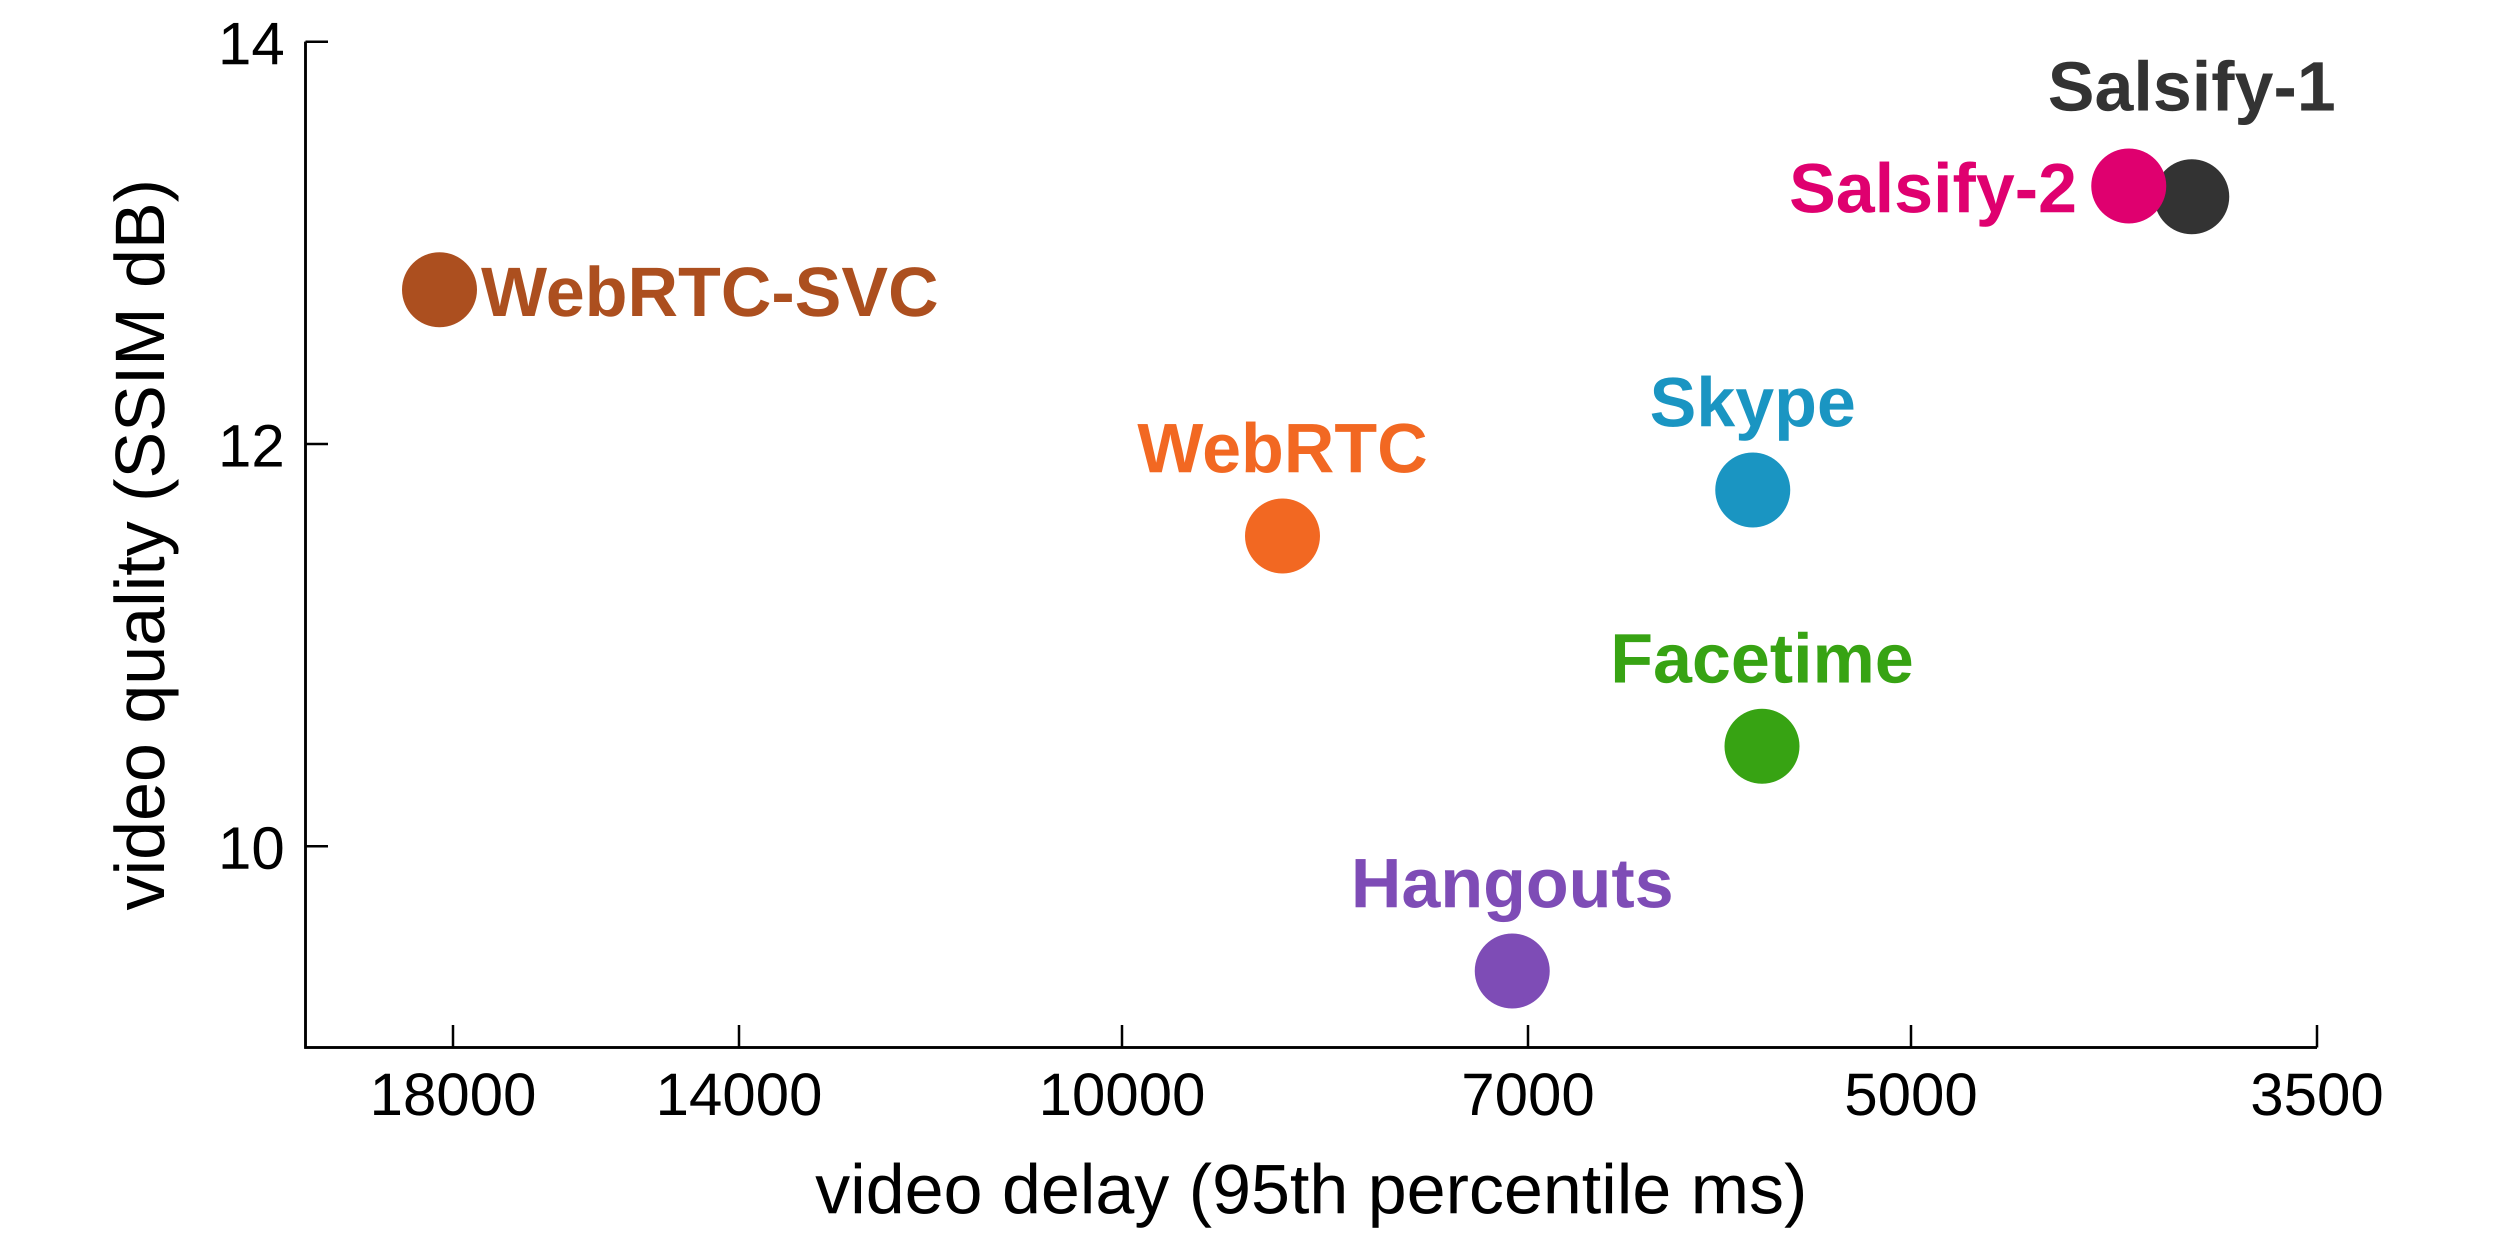
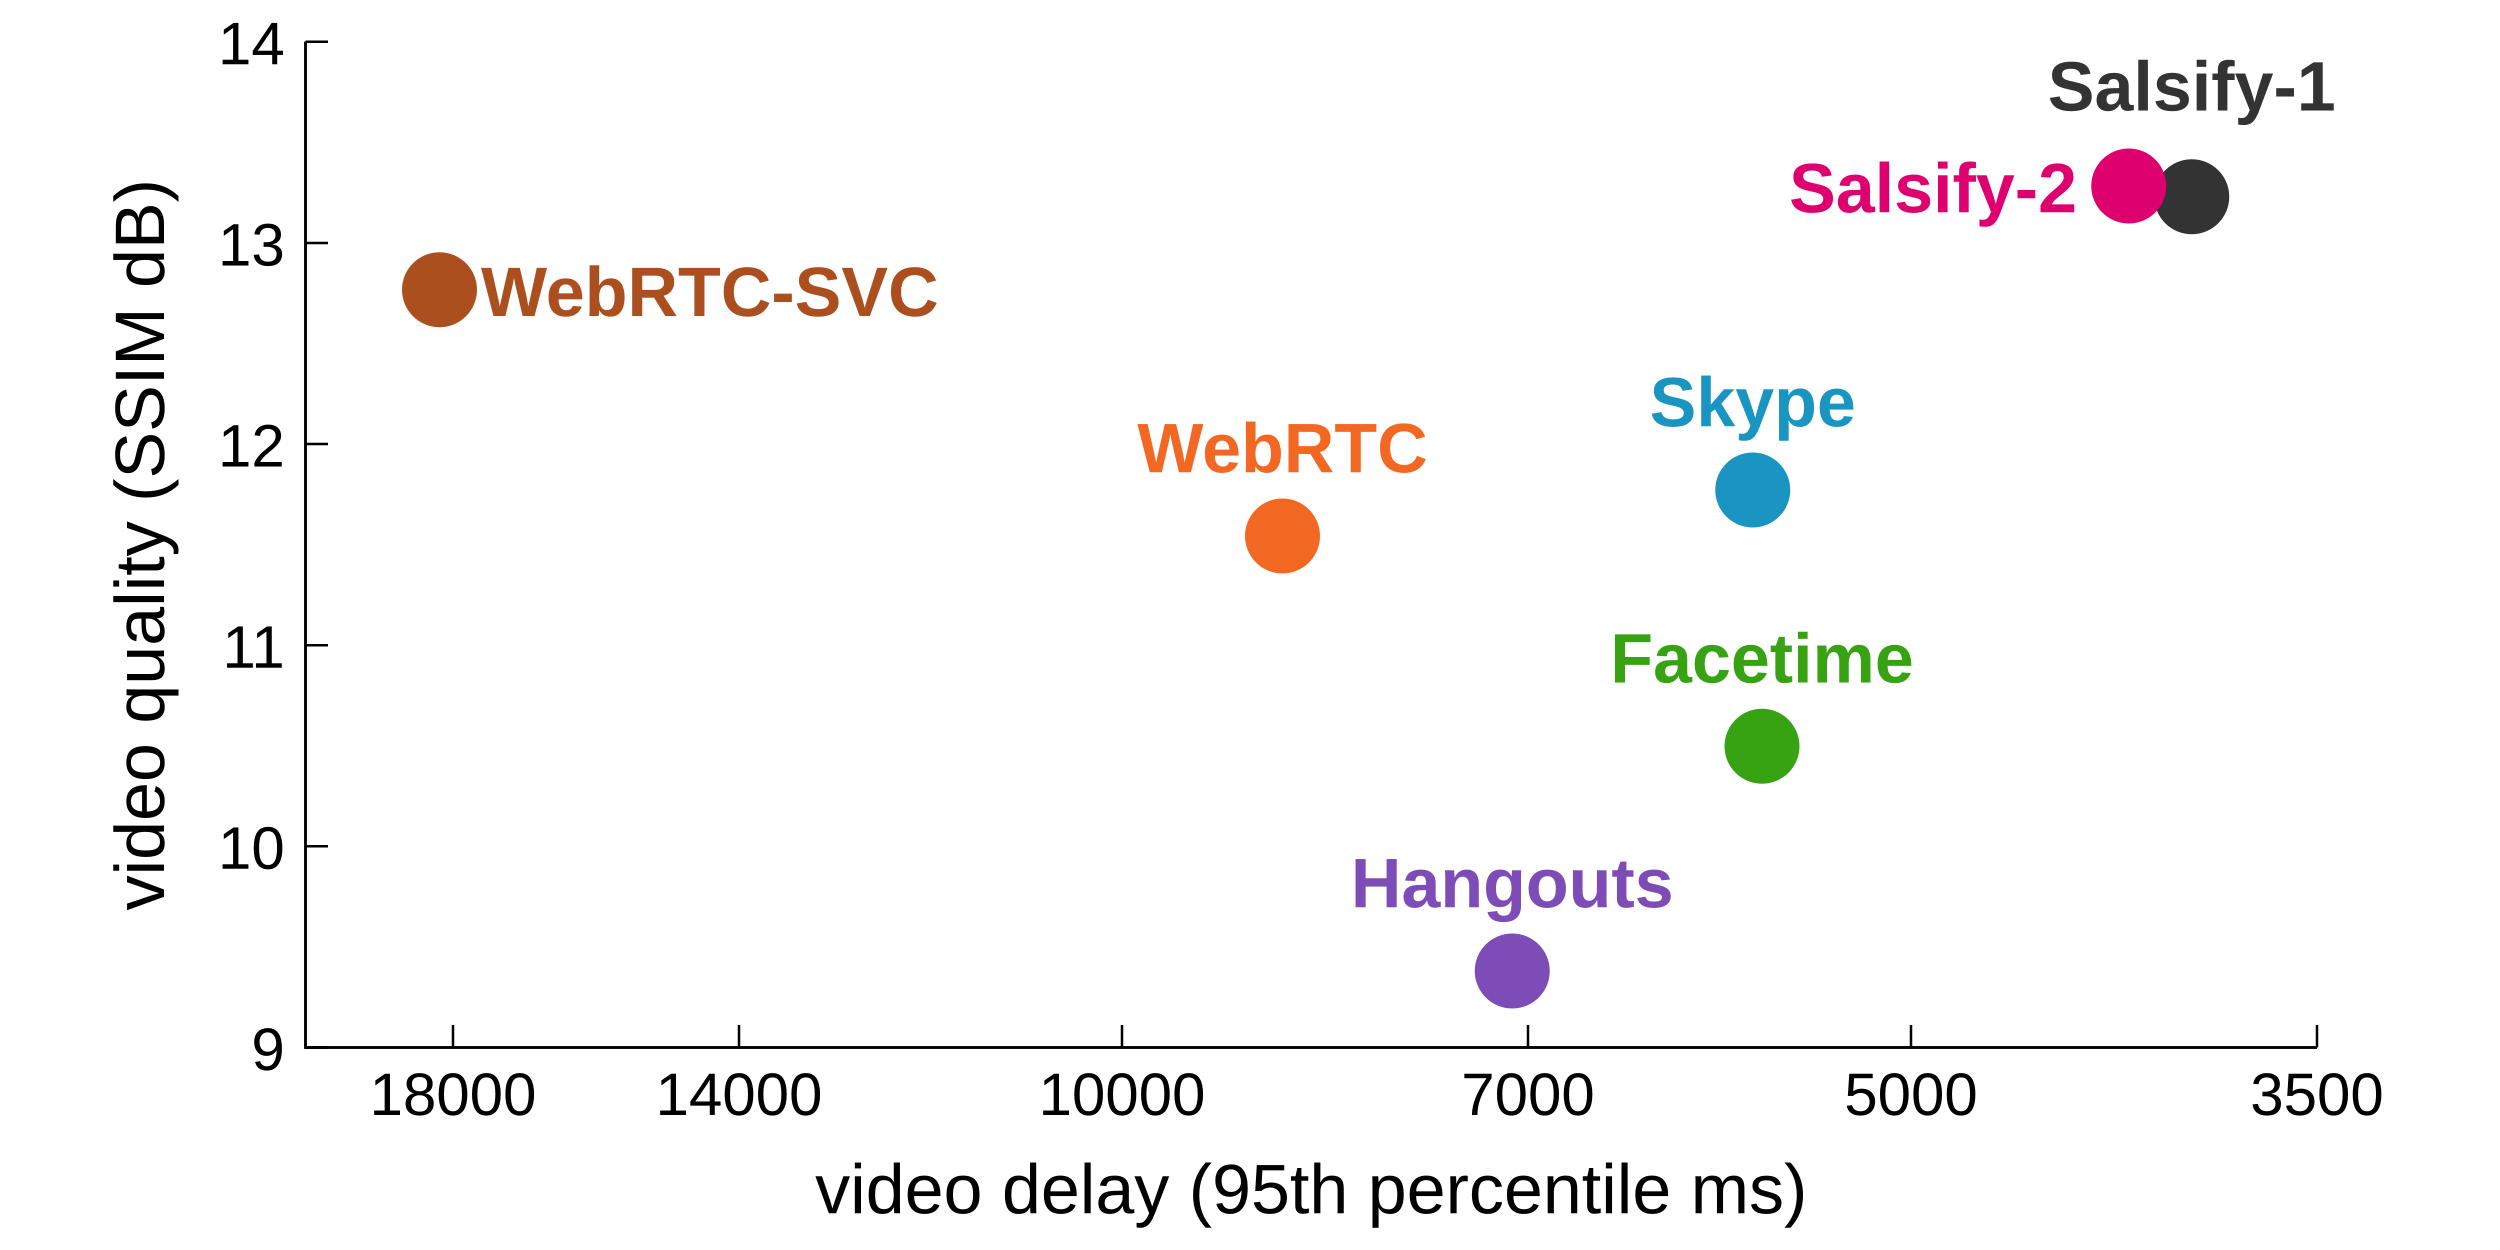
<svg xmlns="http://www.w3.org/2000/svg" xmlns:xlink="http://www.w3.org/1999/xlink" width="1000" height="500" viewBox="0 0 1000 500">
  <g id="gnuplot_canvas">
    <rect x="0" y="0" width="1000" height="500" fill="#ffffff" />
    <defs>
      <circle id="gpDot" r="0.5" stroke-width="0.5" />
      <path id="gpPt0" stroke-width="0.222" stroke="currentColor" d="M-1,0 h2 M0,-1 v2" />
      <path id="gpPt1" stroke-width="0.222" stroke="currentColor" d="M-1,-1 L1,1 M1,-1 L-1,1" />
      <path id="gpPt2" stroke-width="0.222" stroke="currentColor" d="M-1,0 L1,0 M0,-1 L0,1 M-1,-1 L1,1 M-1,1 L1,-1" />
      <rect id="gpPt3" stroke-width="0.222" stroke="currentColor" x="-1" y="-1" width="2" height="2" />
      <rect id="gpPt4" stroke-width="0.222" stroke="currentColor" fill="currentColor" x="-1" y="-1" width="2" height="2" />
      <circle id="gpPt5" stroke-width="0.222" stroke="currentColor" cx="0" cy="0" r="1" />
      <use xlink:href="#gpPt5" id="gpPt6" fill="currentColor" stroke="none" />
      <path id="gpPt7" stroke-width="0.222" stroke="currentColor" d="M0,-1.33 L-1.33,0.67 L1.33,0.67 z" />
      <use xlink:href="#gpPt7" id="gpPt8" fill="currentColor" stroke="none" />
      <use xlink:href="#gpPt7" id="gpPt9" stroke="currentColor" transform="rotate(180)" />
      <use xlink:href="#gpPt9" id="gpPt10" fill="currentColor" stroke="none" />
      <use xlink:href="#gpPt3" id="gpPt11" stroke="currentColor" transform="rotate(45)" />
      <use xlink:href="#gpPt11" id="gpPt12" fill="currentColor" stroke="none" />
      <path id="gpPt13" stroke-width="0.222" stroke="currentColor" d="M0,1.330 L1.265,0.411 L0.782,-1.067 L-0.782,-1.076 L-1.265,0.411 z" />
      <use xlink:href="#gpPt13" id="gpPt14" fill="currentColor" stroke="none" />
      <filter id="textbox" filterUnits="objectBoundingBox" x="0" y="0" height="1" width="1">
        <feFlood flood-color="#FFFFFF" flood-opacity="1" result="bgnd" />
        <feComposite in="SourceGraphic" in2="bgnd" operator="atop" />
      </filter>
      <filter id="greybox" filterUnits="objectBoundingBox" x="0" y="0" height="1" width="1">
        <feFlood flood-color="lightgrey" flood-opacity="1" result="grey" />
        <feComposite in="SourceGraphic" in2="grey" operator="atop" />
      </filter>
    </defs>
    <g fill="none" color="#FFFFFF" stroke="currentColor" stroke-width="1.00" stroke-linecap="butt" stroke-linejoin="miter">
</g>
    <g fill="none" color="black" stroke="currentColor" stroke-width="1.00" stroke-linecap="butt" stroke-linejoin="miter">
+       <path stroke="black" d="M122.2,419.0 L131.2,419.0  " />
+       <g transform="translate(113.9,428.0)" stroke="none" fill="black" font-family="Arial" font-size="24.00" text-anchor="end">
+         <text>
+           <tspan font-family="Arial"> 9</tspan>
+         </text>
+       </g>
+     </g>
+     <g fill="none" color="black" stroke="currentColor" stroke-width="1.00" stroke-linecap="butt" stroke-linejoin="miter">
      <path stroke="black" d="M122.2,338.5 L131.2,338.5  " />
      <g transform="translate(113.9,347.5)" stroke="none" fill="black" font-family="Arial" font-size="24.00" text-anchor="end">
        <text>
          <tspan font-family="Arial"> 10</tspan>
        </text>
      </g>
    </g>
    <g fill="none" color="black" stroke="currentColor" stroke-width="1.00" stroke-linecap="butt" stroke-linejoin="miter">
+       <path stroke="black" d="M122.2,258.1 L131.2,258.1  " />
+       <g transform="translate(113.9,267.1)" stroke="none" fill="black" font-family="Arial" font-size="24.00" text-anchor="end">
+         <text>
+           <tspan font-family="Arial"> 11</tspan>
+         </text>
+       </g>
+     </g>
+     <g fill="none" color="black" stroke="currentColor" stroke-width="1.00" stroke-linecap="butt" stroke-linejoin="miter">
      <path stroke="black" d="M122.2,177.6 L131.2,177.6  " />
      <g transform="translate(113.9,186.6)" stroke="none" fill="black" font-family="Arial" font-size="24.00" text-anchor="end">
        <text>
          <tspan font-family="Arial"> 12</tspan>
        </text>
      </g>
    </g>
    <g fill="none" color="black" stroke="currentColor" stroke-width="1.00" stroke-linecap="butt" stroke-linejoin="miter">
+       <path stroke="black" d="M122.2,97.2 L131.2,97.2  " />
+       <g transform="translate(113.9,106.2)" stroke="none" fill="black" font-family="Arial" font-size="24.00" text-anchor="end">
+         <text>
+           <tspan font-family="Arial"> 13</tspan>
+         </text>
+       </g>
+     </g>
+     <g fill="none" color="black" stroke="currentColor" stroke-width="1.00" stroke-linecap="butt" stroke-linejoin="miter">
      <path stroke="black" d="M122.2,16.7 L131.2,16.7  " />
      <g transform="translate(113.9,25.7)" stroke="none" fill="black" font-family="Arial" font-size="24.00" text-anchor="end">
        <text>
          <tspan font-family="Arial"> 14</tspan>
        </text>
      </g>
    </g>
    <g fill="none" color="black" stroke="currentColor" stroke-width="1.00" stroke-linecap="butt" stroke-linejoin="miter">
      <path stroke="black" d="M926.8,419.0 L926.8,410.0  " />
      <g transform="translate(926.8,446.0)" stroke="none" fill="black" font-family="Arial" font-size="24.00" text-anchor="middle">
        <text>
          <tspan font-family="Arial">3500</tspan>
        </text>
      </g>
    </g>
    <g fill="none" color="black" stroke="currentColor" stroke-width="1.00" stroke-linecap="butt" stroke-linejoin="miter">
      <path stroke="black" d="M764.4,419.0 L764.4,410.0  " />
      <g transform="translate(764.4,446.0)" stroke="none" fill="black" font-family="Arial" font-size="24.00" text-anchor="middle">
        <text>
          <tspan font-family="Arial">5000</tspan>
        </text>
      </g>
    </g>
    <g fill="none" color="black" stroke="currentColor" stroke-width="1.00" stroke-linecap="butt" stroke-linejoin="miter">
      <path stroke="black" d="M611.2,419.0 L611.2,410.0  " />
      <g transform="translate(611.2,446.0)" stroke="none" fill="black" font-family="Arial" font-size="24.00" text-anchor="middle">
        <text>
          <tspan font-family="Arial">7000</tspan>
        </text>
      </g>
    </g>
    <g fill="none" color="black" stroke="currentColor" stroke-width="1.00" stroke-linecap="butt" stroke-linejoin="miter">
      <path stroke="black" d="M448.8,419.0 L448.8,410.0  " />
      <g transform="translate(448.8,446.0)" stroke="none" fill="black" font-family="Arial" font-size="24.00" text-anchor="middle">
        <text>
          <tspan font-family="Arial">10000</tspan>
        </text>
      </g>
    </g>
    <g fill="none" color="black" stroke="currentColor" stroke-width="1.00" stroke-linecap="butt" stroke-linejoin="miter">
      <path stroke="black" d="M295.6,419.0 L295.6,410.0  " />
      <g transform="translate(295.6,446.0)" stroke="none" fill="black" font-family="Arial" font-size="24.00" text-anchor="middle">
        <text>
          <tspan font-family="Arial">14000</tspan>
        </text>
      </g>
    </g>
    <g fill="none" color="black" stroke="currentColor" stroke-width="1.00" stroke-linecap="butt" stroke-linejoin="miter">
      <path stroke="black" d="M181.2,419.0 L181.2,410.0  " />
      <g transform="translate(181.2,446.0)" stroke="none" fill="black" font-family="Arial" font-size="24.00" text-anchor="middle">
        <text>
          <tspan font-family="Arial">18000</tspan>
        </text>
      </g>
    </g>
    <g fill="none" color="black" stroke="currentColor" stroke-width="1.00" stroke-linecap="butt" stroke-linejoin="miter">
</g>
    <g fill="none" color="black" stroke="currentColor" stroke-width="1.00" stroke-linecap="butt" stroke-linejoin="miter">
      <path stroke="black" d="M122.2,16.7 L122.2,419.0 L926.8,419.0 M926.8,16.7 M122.2,16.7  " />
    </g>
    <g fill="none" color="black" stroke="currentColor" stroke-width="1.00" stroke-linecap="butt" stroke-linejoin="miter">
      <g transform="translate(65.6,217.9) rotate(270)" stroke="none" fill="black" font-family="Arial" font-size="28.00" text-anchor="middle">
        <text>
          <tspan font-family="Arial">video quality (SSIM dB)</tspan>
        </text>
      </g>
    </g>
    <g fill="none" color="black" stroke="currentColor" stroke-width="1.00" stroke-linecap="butt" stroke-linejoin="miter">
      <g transform="translate(949.2,217.9) rotate(270)" stroke="none" fill="black" font-family="Arial" font-size="12.00" text-anchor="middle">
        <text />
      </g>
    </g>
    <g fill="none" color="black" stroke="currentColor" stroke-width="1.00" stroke-linecap="butt" stroke-linejoin="miter">
      <g transform="translate(524.5,485.3)" stroke="none" fill="black" font-family="Arial" font-size="28.00" text-anchor="middle">
        <text>
          <tspan font-family="Arial">video delay (95th percentile ms)</tspan>
        </text>
      </g>
    </g>
    <g fill="none" color="black" stroke="currentColor" stroke-width="1.00" stroke-linecap="butt" stroke-linejoin="miter">
      <g transform="translate(524.5,30.2)" stroke="none" fill="black" font-family="Arial" font-size="12.00" text-anchor="middle">
        <text />
      </g>
      <g transform="translate(524.5,30.3)" stroke="none" fill="black" font-family="Arial" font-size="12.00" text-anchor="middle">
        <text />
      </g>
    </g>
    <g fill="none" color="black" stroke="currentColor" stroke-width="1.00" stroke-linecap="butt" stroke-linejoin="miter">
      <g transform="translate(80.7,482.9)" stroke="none" fill="black" font-family="Arial" font-size="12.00" text-anchor="start">
        <text />
      </g>
    </g>
    <g id="gnuplot_plot_1">
      <g fill="none" color="black" stroke="currentColor" stroke-width="1.00" stroke-linecap="butt" stroke-linejoin="miter">
        <path stroke="rgb(172,  79,  31)" d="M175.8,115.9  " />
        <use xlink:href="#gpPt6" transform="translate(175.8,115.9) scale(13.50)" color="rgb(172,  79,  31)" />
      </g>
    </g>
    <g id="gnuplot_plot_2">
      <g fill="none" color="black" stroke="currentColor" stroke-width="1.00" stroke-linecap="butt" stroke-linejoin="miter">
        <g transform="translate(192.4,126.4)" stroke="none" fill="rgb(172,79,31)" font-family="Arial:Bold" font-size="28.00" text-anchor="start">
          <text>
            <tspan font-family="Arial" font-weight="bold">WebRTC-SVC</tspan>
          </text>
        </g>
      </g>
    </g>
    <g id="gnuplot_plot_3">
      <g fill="none" color="black" stroke="currentColor" stroke-width="1.00" stroke-linecap="butt" stroke-linejoin="miter">
        <path stroke="rgb( 26, 149, 194)" d="M701.1,196.0  " />
        <use xlink:href="#gpPt6" transform="translate(701.1,196.0) scale(13.50)" color="rgb( 26, 149, 194)" />
      </g>
    </g>
    <g id="gnuplot_plot_4">
      <g fill="none" color="black" stroke="currentColor" stroke-width="1.00" stroke-linecap="butt" stroke-linejoin="miter">
        <g transform="translate(701.1,170.5)" stroke="none" fill="rgb(26,149,194)" font-family="Arial:Bold" font-size="28.00" text-anchor="middle">
          <text>
            <tspan font-family="Arial" font-weight="bold">Skype</tspan>
          </text>
        </g>
      </g>
    </g>
    <g id="gnuplot_plot_5">
      <g fill="none" color="black" stroke="currentColor" stroke-width="1.00" stroke-linecap="butt" stroke-linejoin="miter">
        <path stroke="rgb( 55, 163,  19)" d="M704.8,298.5  " />
        <use xlink:href="#gpPt6" transform="translate(704.8,298.5) scale(13.50)" color="rgb( 55, 163,  19)" />
      </g>
    </g>
    <g id="gnuplot_plot_6">
      <g fill="none" color="black" stroke="currentColor" stroke-width="1.00" stroke-linecap="butt" stroke-linejoin="miter">
        <g transform="translate(704.8,273.0)" stroke="none" fill="rgb(55,163,19)" font-family="Arial:Bold" font-size="28.00" text-anchor="middle">
          <text>
            <tspan font-family="Arial" font-weight="bold">Facetime</tspan>
          </text>
        </g>
      </g>
    </g>
    <g id="gnuplot_plot_7">
      <g fill="none" color="black" stroke="currentColor" stroke-width="1.00" stroke-linecap="butt" stroke-linejoin="miter">
        <path stroke="rgb(126,  76, 182)" d="M604.9,388.4  " />
        <use xlink:href="#gpPt6" transform="translate(604.9,388.4) scale(13.50)" color="rgb(126,  76, 182)" />
      </g>
    </g>
    <g id="gnuplot_plot_8">
      <g fill="none" color="black" stroke="currentColor" stroke-width="1.00" stroke-linecap="butt" stroke-linejoin="miter">
        <g transform="translate(604.9,362.9)" stroke="none" fill="rgb(126,76,182)" font-family="Arial:Bold" font-size="28.00" text-anchor="middle">
          <text>
            <tspan font-family="Arial" font-weight="bold">Hangouts</tspan>
          </text>
        </g>
      </g>
    </g>
    <g id="gnuplot_plot_9">
      <g fill="none" color="black" stroke="currentColor" stroke-width="1.00" stroke-linecap="butt" stroke-linejoin="miter">
        <path stroke="rgb( 51,  51,  51)" d="M876.7,78.7  " />
        <use xlink:href="#gpPt6" transform="translate(876.7,78.7) scale(13.50)" color="rgb( 51,  51,  51)" />
      </g>
    </g>
    <g id="gnuplot_plot_10">
      <g fill="none" color="black" stroke="currentColor" stroke-width="1.00" stroke-linecap="butt" stroke-linejoin="miter">
        <g transform="translate(876.7,44.2)" stroke="none" fill="rgb(51,51,51)" font-family="Arial:Bold" font-size="28.00" text-anchor="middle">
          <text>
            <tspan font-family="Arial" font-weight="bold">Salsify-1</tspan>
          </text>
        </g>
      </g>
    </g>
    <g id="gnuplot_plot_11">
      <g fill="none" color="black" stroke="currentColor" stroke-width="1.00" stroke-linecap="butt" stroke-linejoin="miter">
        <path stroke="rgb(223,   0, 111)" d="M851.5,74.4  " />
        <use xlink:href="#gpPt6" transform="translate(851.5,74.4) scale(13.50)" color="rgb(223,   0, 111)" />
      </g>
    </g>
    <g id="gnuplot_plot_12">
      <g fill="none" color="black" stroke="currentColor" stroke-width="1.00" stroke-linecap="butt" stroke-linejoin="miter">
        <g transform="translate(830.8,84.9)" stroke="none" fill="rgb(223,0,111)" font-family="Arial:Bold" font-size="28.00" text-anchor="end">
          <text>
            <tspan font-family="Arial" font-weight="bold">Salsify-2</tspan>
          </text>
        </g>
      </g>
    </g>
    <g id="gnuplot_plot_13">
      <g fill="none" color="black" stroke="currentColor" stroke-width="1.00" stroke-linecap="butt" stroke-linejoin="miter">
        <path stroke="rgb(242, 104,  34)" d="M513.0,214.4  " />
        <use xlink:href="#gpPt6" transform="translate(513.0,214.4) scale(13.50)" color="rgb(242, 104,  34)" />
      </g>
    </g>
    <g id="gnuplot_plot_14">
      <g fill="none" color="black" stroke="currentColor" stroke-width="1.00" stroke-linecap="butt" stroke-linejoin="miter">
        <g transform="translate(513.0,188.9)" stroke="none" fill="rgb(242,104,34)" font-family="Arial:Bold" font-size="28.00" text-anchor="middle">
          <text>
            <tspan font-family="Arial" font-weight="bold">WebRTC</tspan>
          </text>
        </g>
      </g>
    </g>
    <g fill="none" color="#FFFFFF" stroke="rgb(242, 104,  34)" stroke-width="2.00" stroke-linecap="butt" stroke-linejoin="miter">
</g>
    <g fill="none" color="black" stroke="currentColor" stroke-width="2.00" stroke-linecap="butt" stroke-linejoin="miter">
</g>
    <g fill="none" color="black" stroke="black" stroke-width="1.00" stroke-linecap="butt" stroke-linejoin="miter">
</g>
    <g fill="none" color="black" stroke="currentColor" stroke-width="1.00" stroke-linecap="butt" stroke-linejoin="miter">
      <path stroke="black" d="M122.2,16.7 L122.2,419.0 L926.8,419.0 M926.8,16.7 M122.2,16.7  " />
    </g>
    <g fill="none" color="black" stroke="currentColor" stroke-width="1.00" stroke-linecap="butt" stroke-linejoin="miter">
</g>
  </g>
</svg>
